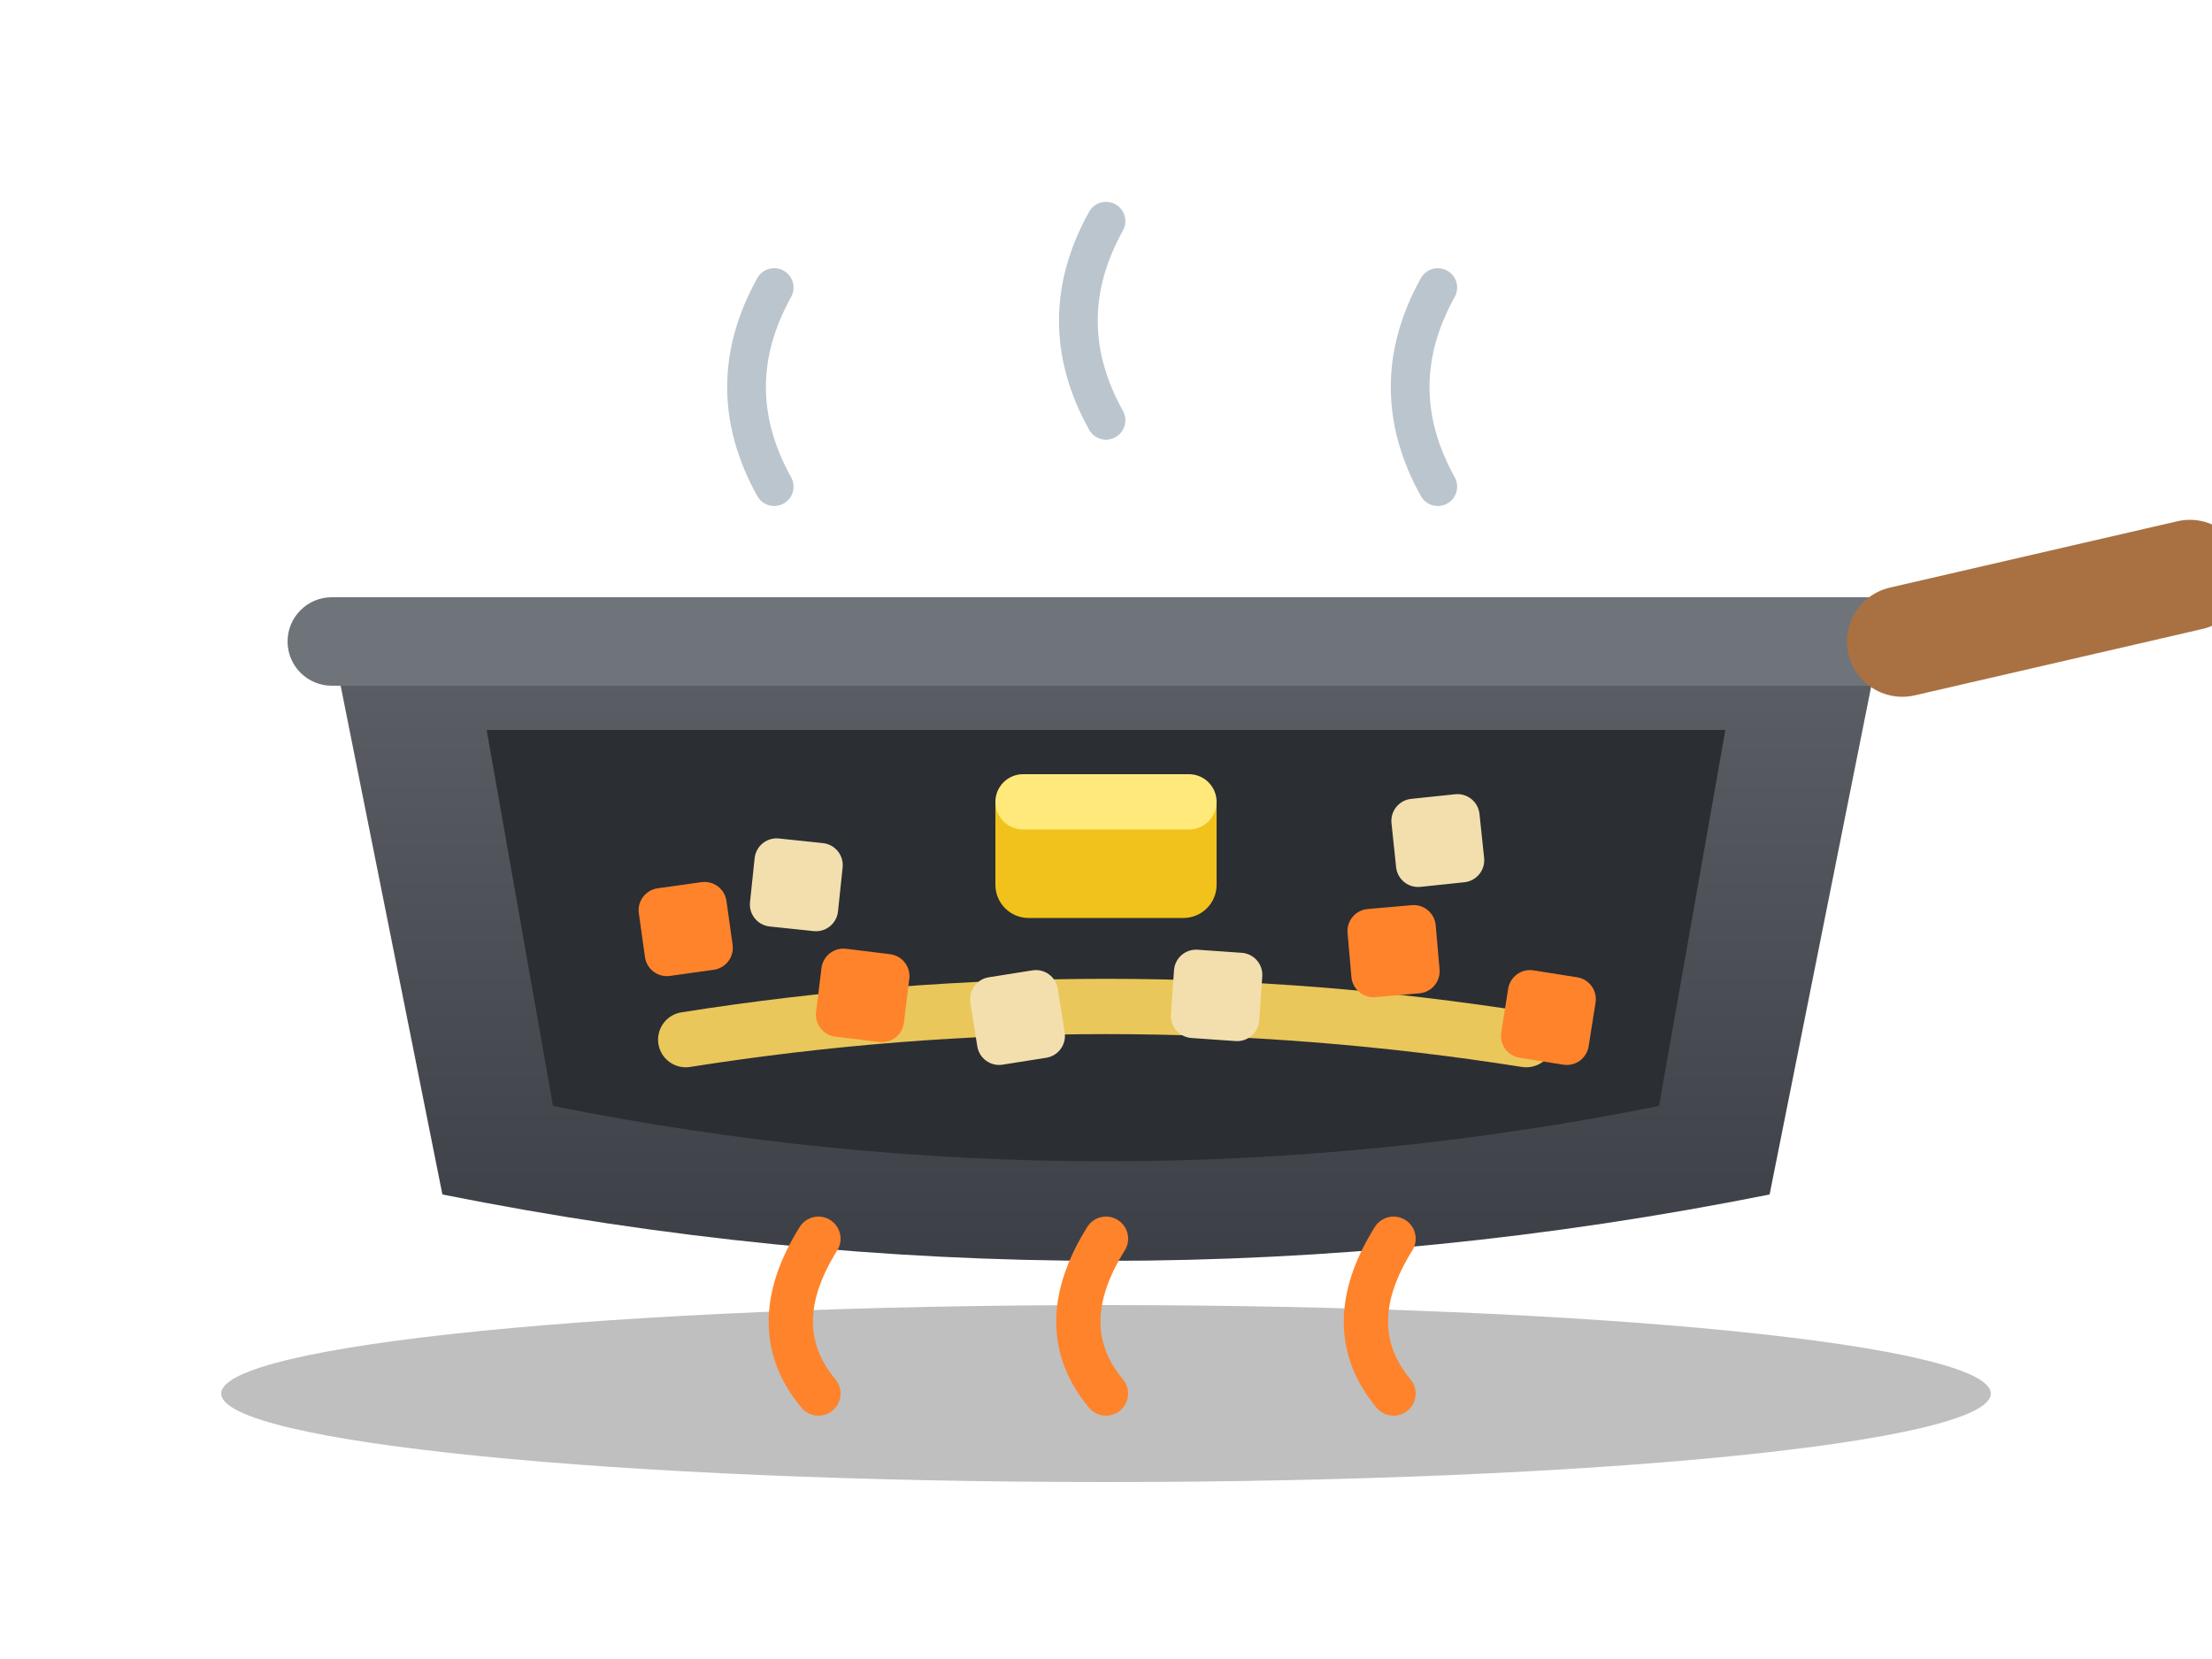
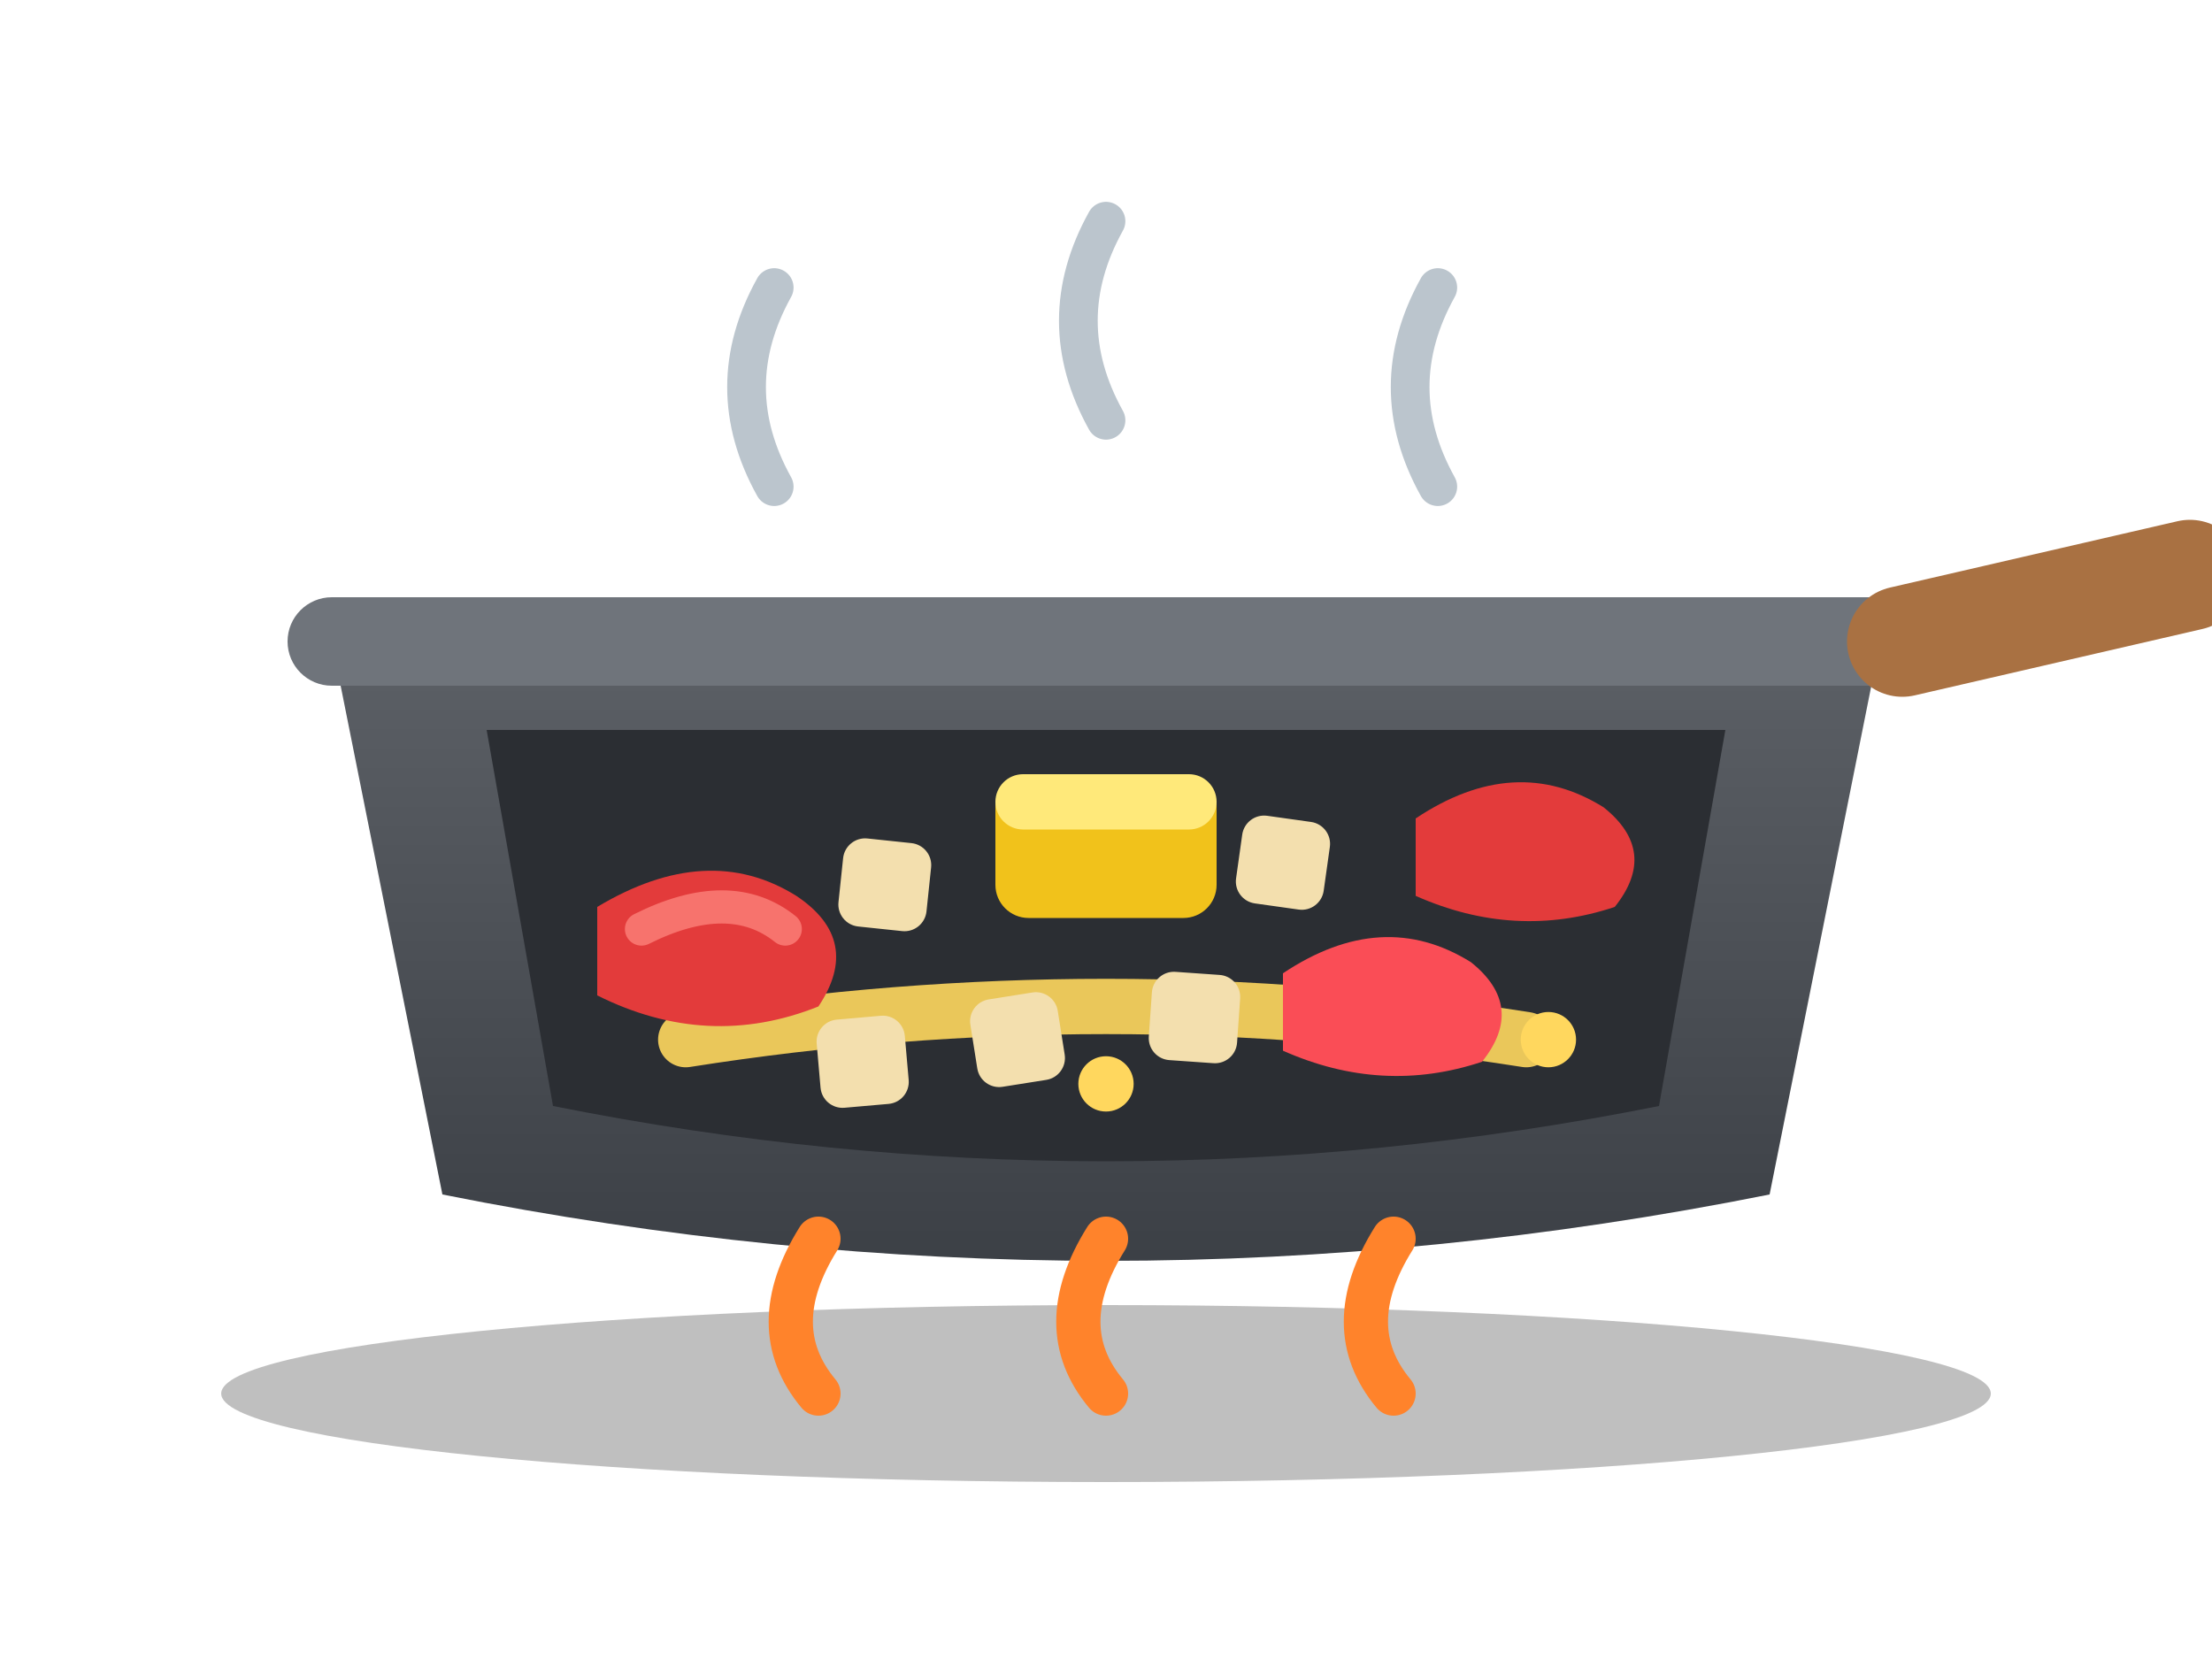
- <svg xmlns="http://www.w3.org/2000/svg" viewBox="0 0 200 150" role="img" aria-label="Diced carrot and onion frying in butter in a dry pan, steam rising">
+ <svg xmlns="http://www.w3.org/2000/svg" viewBox="0 0 200 150" role="img" aria-label="Diced onion and kimchi frying in butter in a dry pan, steam rising">
  <defs>
    <linearGradient id="pan" x1="0" y1="0" x2="0" y2="1">
      <stop offset="0" stop-color="#5c6066" />
      <stop offset="1" stop-color="#3c4046" />
    </linearGradient>
  </defs>
  <ellipse cx="100" cy="126" rx="80" ry="8" fill="#000" opacity="0.25" />
  <path d="M30 58 L170 58 L160 108 Q100 120 40 108 Z" fill="url(#pan)" />
  <rect x="26" y="54" width="148" height="8" rx="4" fill="#6f747b" />
  <path d="M172 58 L198 52" stroke="#a97142" stroke-width="10" stroke-linecap="round" />
  <path d="M44 66 L156 66 L150 100 Q100 110 50 100 Z" fill="#2b2e33" />
  <path d="M62 94 Q100 88 138 94" stroke="#ffd75e" stroke-width="5" fill="none" stroke-linecap="round" opacity="0.9" />
  <rect x="90" y="70" width="20" height="13" rx="3" fill="#f1c21b" />
  <rect x="90" y="70" width="20" height="5" rx="2.5" fill="#ffe97a" />
-   <g fill="#ff832b">
-     <rect x="58" y="80" width="8" height="8" rx="2" transform="rotate(-8 62 84)" />
-     <rect x="74" y="86" width="8" height="8" rx="2" transform="rotate(7 78 90)" />
-     <rect x="122" y="82" width="8" height="8" rx="2" transform="rotate(-5 126 86)" />
-     <rect x="136" y="88" width="8" height="8" rx="2" transform="rotate(9 140 92)" />
+   <path d="M54 82 q10 -6 18 -1 q6 4 2 10 q-10 4 -20 -1 Z" fill="#e33b3b" />
+   <path d="M58 84 q8 -4 13 0" stroke="#f7736d" stroke-width="3" fill="none" stroke-linecap="round" />
+   <path d="M116 88 q9 -6 17 -1 q5 4 1 9 q-9 3 -18 -1 Z" fill="#fa4d56" />
+   <path d="M128 74 q9 -6 17 -1 q5 4 1 9 q-9 3 -18 -1 Z" fill="#e33b3b" />
+   <g fill="#f3dfae">
+     <rect x="76" y="76" width="8" height="8" rx="2" transform="rotate(6 80 80)" />
+     <rect x="88" y="90" width="8" height="8" rx="2" transform="rotate(-9 92 94)" />
+     <rect x="104" y="88" width="8" height="8" rx="2" transform="rotate(4 108 92)" />
+     <rect x="74" y="92" width="8" height="8" rx="2" transform="rotate(-5 78 96)" />
+     <rect x="112" y="74" width="8" height="8" rx="2" transform="rotate(8 116 78)" />
  </g>
-   <g fill="#f3dfae">
-     <rect x="68" y="76" width="8" height="8" rx="2" transform="rotate(6 72 80)" />
-     <rect x="88" y="88" width="8" height="8" rx="2" transform="rotate(-9 92 92)" />
-     <rect x="106" y="86" width="8" height="8" rx="2" transform="rotate(4 110 90)" />
-     <rect x="126" y="72" width="8" height="8" rx="2" transform="rotate(-6 130 76)" />
-   </g>
+   <circle cx="100" cy="98" r="2.5" fill="#ffd75e" />
+   <circle cx="140" cy="94" r="2.5" fill="#ffd75e" />
  <path d="M70 44 q-5 -9 0 -18 M100 38 q-5 -9 0 -18 M130 44 q-5 -9 0 -18" stroke="#aab6c0" stroke-width="3.5" fill="none" stroke-linecap="round" opacity="0.8" />
  <path d="M74 112 q-5 8 0 14 M100 112 q-5 8 0 14 M126 112 q-5 8 0 14" stroke="#ff832b" stroke-width="4" fill="none" stroke-linecap="round" />
</svg>
